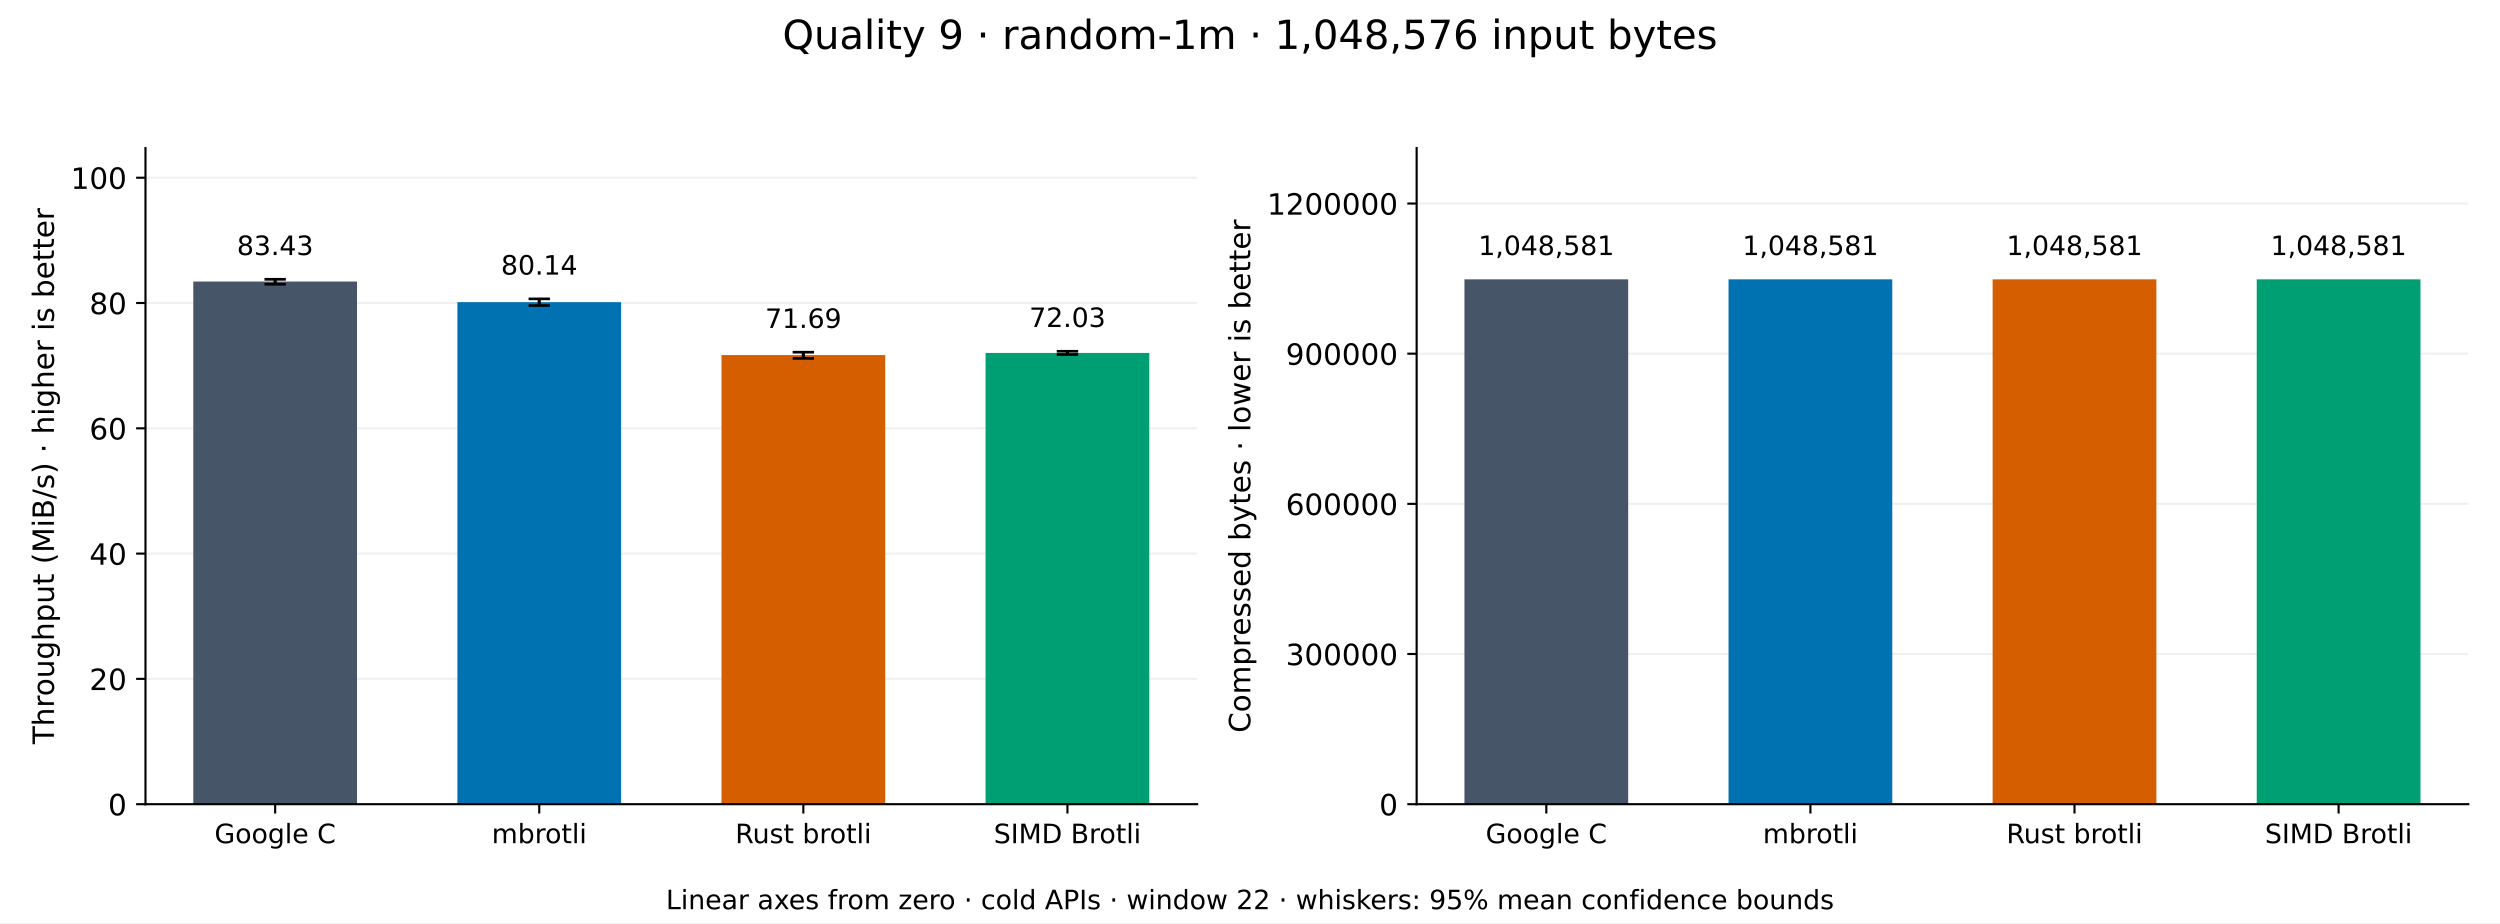
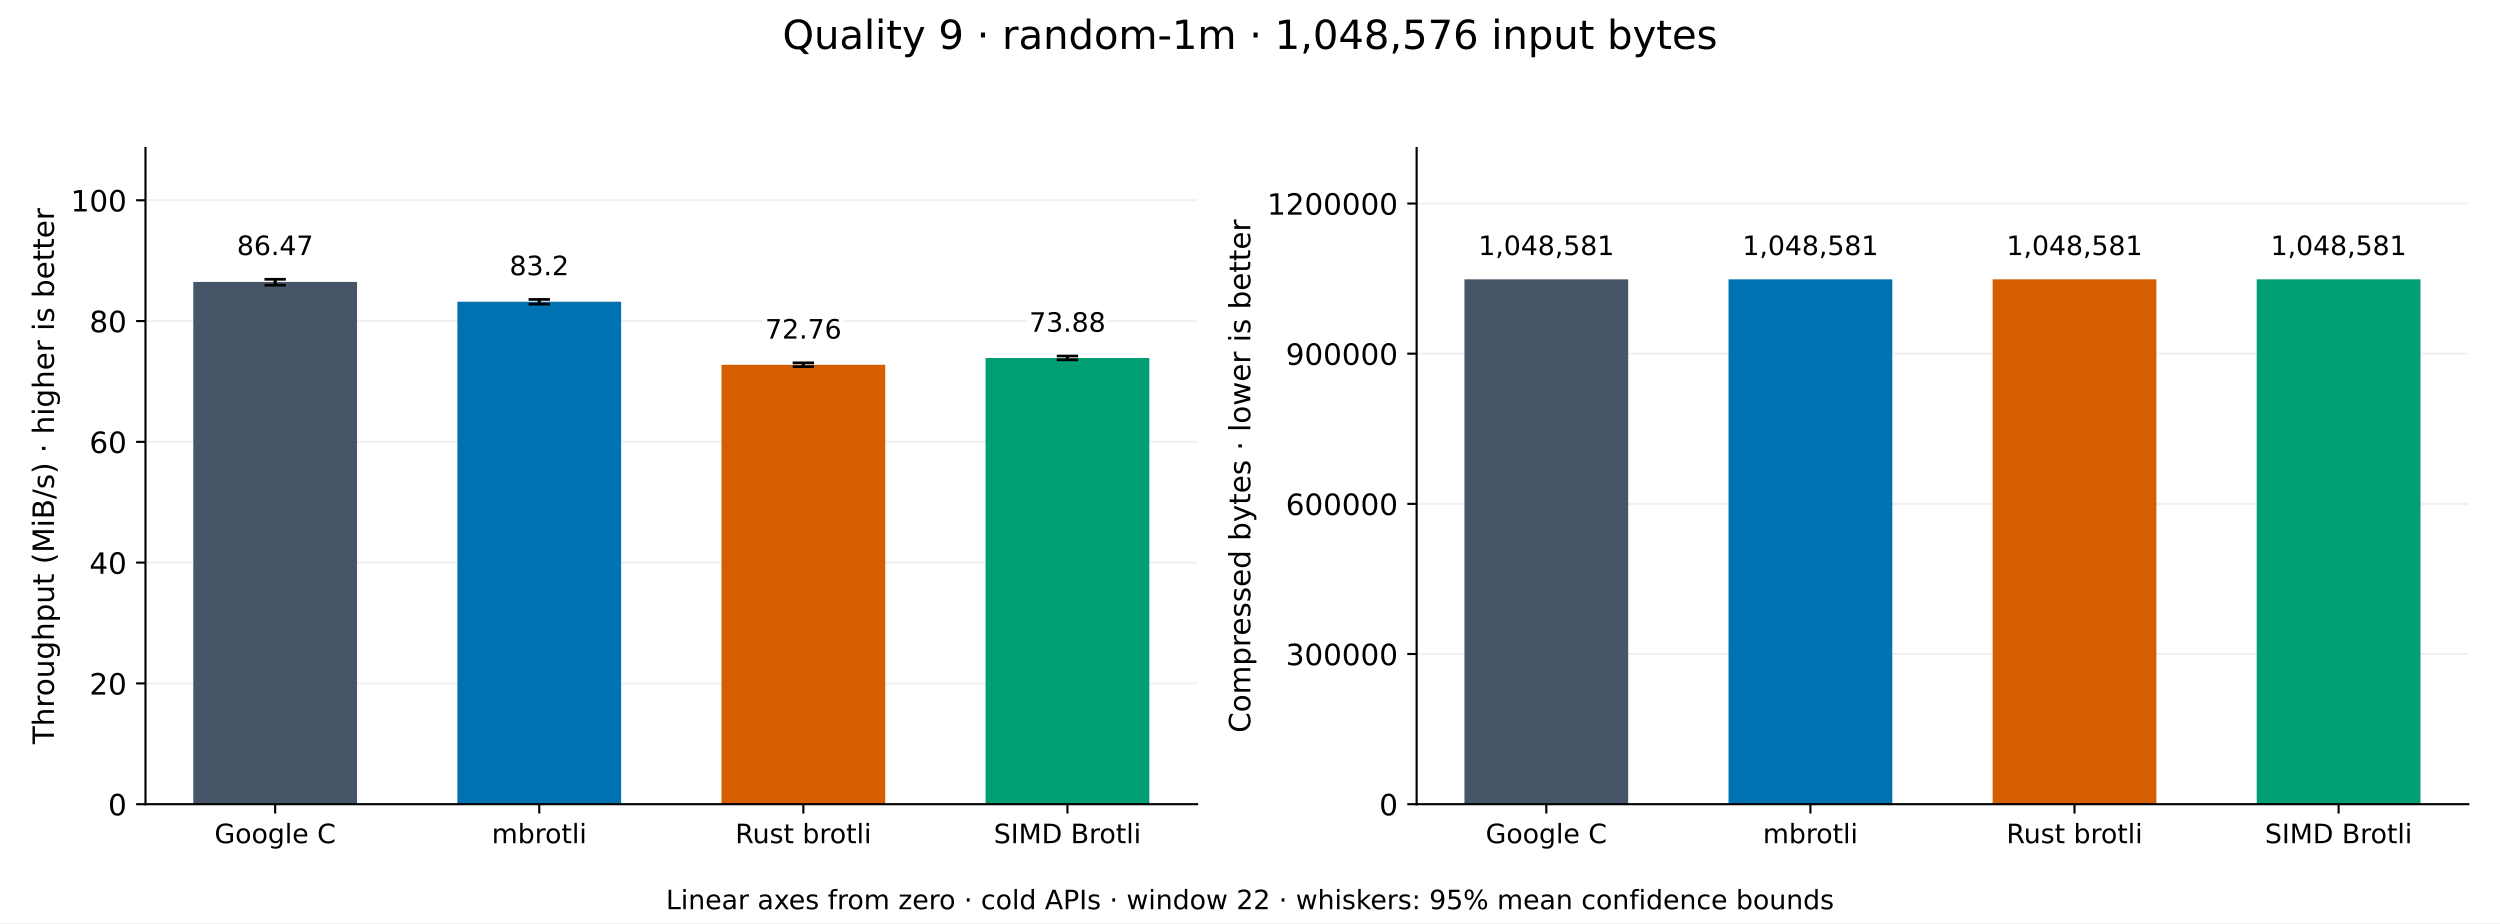
<svg xmlns="http://www.w3.org/2000/svg" xmlns:xlink="http://www.w3.org/1999/xlink" width="936pt" height="345.6pt" viewBox="0 0 936 345.6" version="1.1">
  <defs>
    <style type="text/css">*{stroke-linejoin: round; stroke-linecap: butt}</style>
  </defs>
  <g id="figure_1">
    <g id="patch_1">
      <path d="M 0 345.6 L 936 345.6 L 936 0 L 0 0 z " style="fill: #ffffff" />
    </g>
    <g id="axes_1">
      <g id="patch_2">
        <path d="M 54.47 301.088 L 448.2 301.088 L 448.2 55.44 L 54.47 55.44 z " style="fill: #ffffff" />
      </g>
      <g id="matplotlib.axis_1">
        <g id="xtick_1">
          <g id="line2d_1">
            <defs>
              <path id="m3d63aaa0ea" d="M 0 0 L 0 3.5 " style="stroke: #000000; stroke-width: 0.8" />
            </defs>
            <g>
              <use xlink:href="#m3d63aaa0ea" x="103.019" y="301.088" style="stroke: #000000; stroke-width: 0.8" />
            </g>
          </g>
          <g id="text_1">
            <text style="font-size: 10px; font-family: 'DejaVu Sans', 'Bitstream Vera Sans', 'Computer Modern Sans Serif', 'Lucida Grande', 'Verdana', 'Geneva', 'Lucid', 'Arial', 'Helvetica', 'Avant Garde', sans-serif; text-anchor: middle" x="103.019" y="315.686" transform="rotate(-0 103.0188 315.6864)">Google C</text>
          </g>
        </g>
        <g id="xtick_2">
          <g id="line2d_2">
            <g>
              <use xlink:href="#m3d63aaa0ea" x="201.896" y="301.088" style="stroke: #000000; stroke-width: 0.8" />
            </g>
          </g>
          <g id="text_2">
            <text style="font-size: 10px; font-family: 'DejaVu Sans', 'Bitstream Vera Sans', 'Computer Modern Sans Serif', 'Lucida Grande', 'Verdana', 'Geneva', 'Lucid', 'Arial', 'Helvetica', 'Avant Garde', sans-serif; text-anchor: middle" x="201.896" y="315.686" transform="rotate(-0 201.8963 315.6864)">mbrotli</text>
          </g>
        </g>
        <g id="xtick_3">
          <g id="line2d_3">
            <g>
              <use xlink:href="#m3d63aaa0ea" x="300.774" y="301.088" style="stroke: #000000; stroke-width: 0.8" />
            </g>
          </g>
          <g id="text_3">
            <text style="font-size: 10px; font-family: 'DejaVu Sans', 'Bitstream Vera Sans', 'Computer Modern Sans Serif', 'Lucida Grande', 'Verdana', 'Geneva', 'Lucid', 'Arial', 'Helvetica', 'Avant Garde', sans-serif; text-anchor: middle" x="300.774" y="315.686" transform="rotate(-0 300.7737 315.6864)">Rust brotli</text>
          </g>
        </g>
        <g id="xtick_4">
          <g id="line2d_4">
            <g>
              <use xlink:href="#m3d63aaa0ea" x="399.651" y="301.088" style="stroke: #000000; stroke-width: 0.8" />
            </g>
          </g>
          <g id="text_4">
            <text style="font-size: 10px; font-family: 'DejaVu Sans', 'Bitstream Vera Sans', 'Computer Modern Sans Serif', 'Lucida Grande', 'Verdana', 'Geneva', 'Lucid', 'Arial', 'Helvetica', 'Avant Garde', sans-serif; text-anchor: middle" x="399.651" y="315.686" transform="rotate(-0 399.6512 315.6864)">SIMD Brotli</text>
          </g>
        </g>
      </g>
      <g id="matplotlib.axis_2">
        <g id="ytick_1">
          <g id="line2d_5">
            <path d="M 54.47 301.088 L 448.2 301.088 " clip-path="url(#p136f8b3944)" style="fill: none; stroke: #b0b0b0; stroke-opacity: 0.18; stroke-width: 0.8; stroke-linecap: square" />
          </g>
          <g id="line2d_6">
            <defs>
              <path id="mb6c034703b" d="M 0 0 L -3.5 0 " style="stroke: #000000; stroke-width: 0.8" />
            </defs>
            <g>
              <use xlink:href="#mb6c034703b" x="54.47" y="301.088" style="stroke: #000000; stroke-width: 0.8" />
            </g>
          </g>
          <g id="text_5">
            <text style="font-size: 11px; font-family: 'DejaVu Sans', 'Bitstream Vera Sans', 'Computer Modern Sans Serif', 'Lucida Grande', 'Verdana', 'Geneva', 'Lucid', 'Arial', 'Helvetica', 'Avant Garde', sans-serif; text-anchor: end" x="47.47" y="305.267" transform="rotate(-0 47.47 305.2671)">0</text>
          </g>
        </g>
        <g id="ytick_2">
          <g id="line2d_7">
-             <path d="M 54.47 254.178 L 448.2 254.178 " clip-path="url(#p136f8b3944)" style="fill: none; stroke: #b0b0b0; stroke-opacity: 0.18; stroke-width: 0.8; stroke-linecap: square" />
+             <path d="M 54.47 255.867 L 448.2 255.867 " clip-path="url(#p136f8b3944)" style="fill: none; stroke: #b0b0b0; stroke-opacity: 0.18; stroke-width: 0.8; stroke-linecap: square" />
          </g>
          <g id="line2d_8">
            <g>
-               <use xlink:href="#mb6c034703b" x="54.47" y="254.178" style="stroke: #000000; stroke-width: 0.8" />
+               <use xlink:href="#mb6c034703b" x="54.47" y="255.867" style="stroke: #000000; stroke-width: 0.8" />
            </g>
          </g>
          <g id="text_6">
-             <text style="font-size: 11px; font-family: 'DejaVu Sans', 'Bitstream Vera Sans', 'Computer Modern Sans Serif', 'Lucida Grande', 'Verdana', 'Geneva', 'Lucid', 'Arial', 'Helvetica', 'Avant Garde', sans-serif; text-anchor: end" x="47.47" y="258.357" transform="rotate(-0 47.47 258.3567)">20</text>
+             <text style="font-size: 11px; font-family: 'DejaVu Sans', 'Bitstream Vera Sans', 'Computer Modern Sans Serif', 'Lucida Grande', 'Verdana', 'Geneva', 'Lucid', 'Arial', 'Helvetica', 'Avant Garde', sans-serif; text-anchor: end" x="47.47" y="260.046" transform="rotate(-0 47.47 260.0464)">20</text>
          </g>
        </g>
        <g id="ytick_3">
          <g id="line2d_9">
-             <path d="M 54.47 207.267 L 448.2 207.267 " clip-path="url(#p136f8b3944)" style="fill: none; stroke: #b0b0b0; stroke-opacity: 0.18; stroke-width: 0.8; stroke-linecap: square" />
+             <path d="M 54.47 210.646 L 448.2 210.646 " clip-path="url(#p136f8b3944)" style="fill: none; stroke: #b0b0b0; stroke-opacity: 0.18; stroke-width: 0.8; stroke-linecap: square" />
          </g>
          <g id="line2d_10">
            <g>
-               <use xlink:href="#mb6c034703b" x="54.47" y="207.267" style="stroke: #000000; stroke-width: 0.8" />
+               <use xlink:href="#mb6c034703b" x="54.47" y="210.646" style="stroke: #000000; stroke-width: 0.8" />
            </g>
          </g>
          <g id="text_7">
-             <text style="font-size: 11px; font-family: 'DejaVu Sans', 'Bitstream Vera Sans', 'Computer Modern Sans Serif', 'Lucida Grande', 'Verdana', 'Geneva', 'Lucid', 'Arial', 'Helvetica', 'Avant Garde', sans-serif; text-anchor: end" x="47.47" y="211.446" transform="rotate(-0 47.47 211.4463)">40</text>
+             <text style="font-size: 11px; font-family: 'DejaVu Sans', 'Bitstream Vera Sans', 'Computer Modern Sans Serif', 'Lucida Grande', 'Verdana', 'Geneva', 'Lucid', 'Arial', 'Helvetica', 'Avant Garde', sans-serif; text-anchor: end" x="47.47" y="214.826" transform="rotate(-0 47.47 214.8256)">40</text>
          </g>
        </g>
        <g id="ytick_4">
          <g id="line2d_11">
-             <path d="M 54.47 160.357 L 448.2 160.357 " clip-path="url(#p136f8b3944)" style="fill: none; stroke: #b0b0b0; stroke-opacity: 0.18; stroke-width: 0.8; stroke-linecap: square" />
+             <path d="M 54.47 165.426 L 448.2 165.426 " clip-path="url(#p136f8b3944)" style="fill: none; stroke: #b0b0b0; stroke-opacity: 0.18; stroke-width: 0.8; stroke-linecap: square" />
          </g>
          <g id="line2d_12">
            <g>
-               <use xlink:href="#mb6c034703b" x="54.47" y="160.357" style="stroke: #000000; stroke-width: 0.8" />
+               <use xlink:href="#mb6c034703b" x="54.47" y="165.426" style="stroke: #000000; stroke-width: 0.8" />
            </g>
          </g>
          <g id="text_8">
-             <text style="font-size: 11px; font-family: 'DejaVu Sans', 'Bitstream Vera Sans', 'Computer Modern Sans Serif', 'Lucida Grande', 'Verdana', 'Geneva', 'Lucid', 'Arial', 'Helvetica', 'Avant Garde', sans-serif; text-anchor: end" x="47.47" y="164.536" transform="rotate(-0 47.47 164.5359)">60</text>
+             <text style="font-size: 11px; font-family: 'DejaVu Sans', 'Bitstream Vera Sans', 'Computer Modern Sans Serif', 'Lucida Grande', 'Verdana', 'Geneva', 'Lucid', 'Arial', 'Helvetica', 'Avant Garde', sans-serif; text-anchor: end" x="47.47" y="169.605" transform="rotate(-0 47.47 169.6048)">60</text>
          </g>
        </g>
        <g id="ytick_5">
          <g id="line2d_13">
-             <path d="M 54.47 113.446 L 448.2 113.446 " clip-path="url(#p136f8b3944)" style="fill: none; stroke: #b0b0b0; stroke-opacity: 0.18; stroke-width: 0.8; stroke-linecap: square" />
+             <path d="M 54.47 120.205 L 448.2 120.205 " clip-path="url(#p136f8b3944)" style="fill: none; stroke: #b0b0b0; stroke-opacity: 0.18; stroke-width: 0.8; stroke-linecap: square" />
          </g>
          <g id="line2d_14">
            <g>
-               <use xlink:href="#mb6c034703b" x="54.47" y="113.446" style="stroke: #000000; stroke-width: 0.8" />
+               <use xlink:href="#mb6c034703b" x="54.47" y="120.205" style="stroke: #000000; stroke-width: 0.8" />
            </g>
          </g>
          <g id="text_9">
-             <text style="font-size: 11px; font-family: 'DejaVu Sans', 'Bitstream Vera Sans', 'Computer Modern Sans Serif', 'Lucida Grande', 'Verdana', 'Geneva', 'Lucid', 'Arial', 'Helvetica', 'Avant Garde', sans-serif; text-anchor: end" x="47.47" y="117.625" transform="rotate(-0 47.47 117.6255)">80</text>
+             <text style="font-size: 11px; font-family: 'DejaVu Sans', 'Bitstream Vera Sans', 'Computer Modern Sans Serif', 'Lucida Grande', 'Verdana', 'Geneva', 'Lucid', 'Arial', 'Helvetica', 'Avant Garde', sans-serif; text-anchor: end" x="47.47" y="124.384" transform="rotate(-0 47.47 124.384)">80</text>
          </g>
        </g>
        <g id="ytick_6">
          <g id="line2d_15">
-             <path d="M 54.47 66.536 L 448.2 66.536 " clip-path="url(#p136f8b3944)" style="fill: none; stroke: #b0b0b0; stroke-opacity: 0.18; stroke-width: 0.8; stroke-linecap: square" />
+             <path d="M 54.47 74.984 L 448.2 74.984 " clip-path="url(#p136f8b3944)" style="fill: none; stroke: #b0b0b0; stroke-opacity: 0.18; stroke-width: 0.8; stroke-linecap: square" />
          </g>
          <g id="line2d_16">
            <g>
-               <use xlink:href="#mb6c034703b" x="54.47" y="66.536" style="stroke: #000000; stroke-width: 0.8" />
+               <use xlink:href="#mb6c034703b" x="54.47" y="74.984" style="stroke: #000000; stroke-width: 0.8" />
            </g>
          </g>
          <g id="text_10">
-             <text style="font-size: 11px; font-family: 'DejaVu Sans', 'Bitstream Vera Sans', 'Computer Modern Sans Serif', 'Lucida Grande', 'Verdana', 'Geneva', 'Lucid', 'Arial', 'Helvetica', 'Avant Garde', sans-serif; text-anchor: end" x="47.47" y="70.715" transform="rotate(-0 47.47 70.71507)">100</text>
+             <text style="font-size: 11px; font-family: 'DejaVu Sans', 'Bitstream Vera Sans', 'Computer Modern Sans Serif', 'Lucida Grande', 'Verdana', 'Geneva', 'Lucid', 'Arial', 'Helvetica', 'Avant Garde', sans-serif; text-anchor: end" x="47.47" y="79.163" transform="rotate(-0 47.47 79.16321)">100</text>
          </g>
        </g>
        <g id="text_11">
          <text style="font-size: 11px; font-family: 'DejaVu Sans', 'Bitstream Vera Sans', 'Computer Modern Sans Serif', 'Lucida Grande', 'Verdana', 'Geneva', 'Lucid', 'Arial', 'Helvetica', 'Avant Garde', sans-serif; text-anchor: middle" x="20.186" y="178.264" transform="rotate(-90 20.18609 178.264)">Throughput (MiB/s) · higher is better</text>
        </g>
      </g>
      <g id="patch_3">
-         <path d="M 72.367 301.088 L 133.671 301.088 L 133.671 105.404 L 72.367 105.404 z " clip-path="url(#p136f8b3944)" style="fill: #475569" />
+         <path d="M 72.367 301.088 L 133.671 301.088 L 133.671 105.565 L 72.367 105.565 z " clip-path="url(#p136f8b3944)" style="fill: #475569" />
      </g>
      <g id="patch_4">
-         <path d="M 171.244 301.088 L 232.548 301.088 L 232.548 113.109 L 171.244 113.109 z " clip-path="url(#p136f8b3944)" style="fill: #0072b2" />
+         <path d="M 171.244 301.088 L 232.548 301.088 L 232.548 112.974 L 171.244 112.974 z " clip-path="url(#p136f8b3944)" style="fill: #0072b2" />
      </g>
      <g id="patch_5">
-         <path d="M 270.122 301.088 L 331.426 301.088 L 331.426 132.932 L 270.122 132.932 z " clip-path="url(#p136f8b3944)" style="fill: #d55e00" />
+         <path d="M 270.122 301.088 L 331.426 301.088 L 331.426 136.569 L 270.122 136.569 z " clip-path="url(#p136f8b3944)" style="fill: #d55e00" />
      </g>
      <g id="patch_6">
-         <path d="M 368.999 301.088 L 430.303 301.088 L 430.303 132.148 L 368.999 132.148 z " clip-path="url(#p136f8b3944)" style="fill: #009e73" />
+         <path d="M 368.999 301.088 L 430.303 301.088 L 430.303 134.043 L 368.999 134.043 z " clip-path="url(#p136f8b3944)" style="fill: #009e73" />
      </g>
      <g id="LineCollection_1">
-         <path d="M 103.019 106.434 L 103.019 104.57 " clip-path="url(#p136f8b3944)" style="fill: none; stroke: #000000; stroke-width: 1.2" />
-         <path d="M 201.896 114.403 L 201.896 111.889 " clip-path="url(#p136f8b3944)" style="fill: none; stroke: #000000; stroke-width: 1.2" />
-         <path d="M 300.774 134.187 L 300.774 131.86 " clip-path="url(#p136f8b3944)" style="fill: none; stroke: #000000; stroke-width: 1.2" />
-         <path d="M 399.651 132.742 L 399.651 131.51 " clip-path="url(#p136f8b3944)" style="fill: none; stroke: #000000; stroke-width: 1.2" />
+         <path d="M 103.019 106.775 L 103.019 104.57 " clip-path="url(#p136f8b3944)" style="fill: none; stroke: #000000; stroke-width: 1.2" />
+         <path d="M 201.896 113.865 L 201.896 112.108 " clip-path="url(#p136f8b3944)" style="fill: none; stroke: #000000; stroke-width: 1.2" />
+         <path d="M 300.774 137.283 L 300.774 135.844 " clip-path="url(#p136f8b3944)" style="fill: none; stroke: #000000; stroke-width: 1.2" />
+         <path d="M 399.651 134.731 L 399.651 133.283 " clip-path="url(#p136f8b3944)" style="fill: none; stroke: #000000; stroke-width: 1.2" />
      </g>
      <g id="line2d_17">
        <defs>
          <path id="ma4d3aa00d3" d="M 4 0 L -4 -0 " style="stroke: #000000" />
        </defs>
        <g clip-path="url(#p136f8b3944)">
-           <use xlink:href="#ma4d3aa00d3" x="103.019" y="106.434" style="fill: #1f77b4; stroke: #000000" />
-           <use xlink:href="#ma4d3aa00d3" x="201.896" y="114.403" style="fill: #1f77b4; stroke: #000000" />
-           <use xlink:href="#ma4d3aa00d3" x="300.774" y="134.187" style="fill: #1f77b4; stroke: #000000" />
-           <use xlink:href="#ma4d3aa00d3" x="399.651" y="132.742" style="fill: #1f77b4; stroke: #000000" />
+           <use xlink:href="#ma4d3aa00d3" x="103.019" y="106.775" style="fill: #1f77b4; stroke: #000000" />
+           <use xlink:href="#ma4d3aa00d3" x="201.896" y="113.865" style="fill: #1f77b4; stroke: #000000" />
+           <use xlink:href="#ma4d3aa00d3" x="300.774" y="137.283" style="fill: #1f77b4; stroke: #000000" />
+           <use xlink:href="#ma4d3aa00d3" x="399.651" y="134.731" style="fill: #1f77b4; stroke: #000000" />
        </g>
      </g>
      <g id="line2d_18">
        <g clip-path="url(#p136f8b3944)">
          <use xlink:href="#ma4d3aa00d3" x="103.019" y="104.57" style="fill: #1f77b4; stroke: #000000" />
-           <use xlink:href="#ma4d3aa00d3" x="201.896" y="111.889" style="fill: #1f77b4; stroke: #000000" />
-           <use xlink:href="#ma4d3aa00d3" x="300.774" y="131.86" style="fill: #1f77b4; stroke: #000000" />
-           <use xlink:href="#ma4d3aa00d3" x="399.651" y="131.51" style="fill: #1f77b4; stroke: #000000" />
+           <use xlink:href="#ma4d3aa00d3" x="201.896" y="112.108" style="fill: #1f77b4; stroke: #000000" />
+           <use xlink:href="#ma4d3aa00d3" x="300.774" y="135.844" style="fill: #1f77b4; stroke: #000000" />
+           <use xlink:href="#ma4d3aa00d3" x="399.651" y="133.283" style="fill: #1f77b4; stroke: #000000" />
        </g>
      </g>
      <g id="patch_7">
        <path d="M 54.47 301.088 L 54.47 55.44 " style="fill: none; stroke: #000000; stroke-width: 0.8; stroke-linejoin: miter; stroke-linecap: square" />
      </g>
      <g id="patch_8">
        <path d="M 54.47 301.088 L 448.2 301.088 " style="fill: none; stroke: #000000; stroke-width: 0.8; stroke-linejoin: miter; stroke-linecap: square" />
      </g>
      <g id="text_12">
        <g id="patch_9">
          <path d="M 87.705 98.57 L 118.333 98.57 L 118.333 86.891 L 87.705 86.891 z " style="fill: #ffffff; opacity: 0.9" />
        </g>
-         <text style="font-size: 10px; font-family: 'DejaVu Sans', 'Bitstream Vera Sans', 'Computer Modern Sans Serif', 'Lucida Grande', 'Verdana', 'Geneva', 'Lucid', 'Arial', 'Helvetica', 'Avant Garde', sans-serif; text-anchor: middle" x="103.019" y="95.49" transform="rotate(-0 103.0188 95.48991)">83.43</text>
+         <text style="font-size: 10px; font-family: 'DejaVu Sans', 'Bitstream Vera Sans', 'Computer Modern Sans Serif', 'Lucida Grande', 'Verdana', 'Geneva', 'Lucid', 'Arial', 'Helvetica', 'Avant Garde', sans-serif; text-anchor: middle" x="103.019" y="95.49" transform="rotate(-0 103.0188 95.48991)">86.47</text>
      </g>
      <g id="text_13">
        <g id="patch_10">
-           <path d="M 186.582 105.889 L 217.21 105.889 L 217.21 94.211 L 186.582 94.211 z " style="fill: #ffffff; opacity: 0.9" />
-         </g>
-         <text style="font-size: 10px; font-family: 'DejaVu Sans', 'Bitstream Vera Sans', 'Computer Modern Sans Serif', 'Lucida Grande', 'Verdana', 'Geneva', 'Lucid', 'Arial', 'Helvetica', 'Avant Garde', sans-serif; text-anchor: middle" x="201.896" y="102.81" transform="rotate(-0 201.8963 102.8097)">80.14</text>
+           <path d="M 189.763 106.108 L 214.029 106.108 L 214.029 94.43 L 189.763 94.43 z " style="fill: #ffffff; opacity: 0.9" />
+         </g>
+         <text style="font-size: 10px; font-family: 'DejaVu Sans', 'Bitstream Vera Sans', 'Computer Modern Sans Serif', 'Lucida Grande', 'Verdana', 'Geneva', 'Lucid', 'Arial', 'Helvetica', 'Avant Garde', sans-serif; text-anchor: middle" x="201.896" y="103.029" transform="rotate(-0 201.8963 103.0287)">83.2</text>
      </g>
      <g id="text_14">
        <g id="patch_11">
-           <path d="M 285.46 125.86 L 316.088 125.86 L 316.088 114.182 L 285.46 114.182 z " style="fill: #ffffff; opacity: 0.9" />
-         </g>
-         <text style="font-size: 10px; font-family: 'DejaVu Sans', 'Bitstream Vera Sans', 'Computer Modern Sans Serif', 'Lucida Grande', 'Verdana', 'Geneva', 'Lucid', 'Arial', 'Helvetica', 'Avant Garde', sans-serif; text-anchor: middle" x="300.774" y="122.781" transform="rotate(-0 300.7737 122.7806)">71.69</text>
+           <path d="M 285.46 129.844 L 316.088 129.844 L 316.088 118.165 L 285.46 118.165 z " style="fill: #ffffff; opacity: 0.9" />
+         </g>
+         <text style="font-size: 10px; font-family: 'DejaVu Sans', 'Bitstream Vera Sans', 'Computer Modern Sans Serif', 'Lucida Grande', 'Verdana', 'Geneva', 'Lucid', 'Arial', 'Helvetica', 'Avant Garde', sans-serif; text-anchor: middle" x="300.774" y="126.764" transform="rotate(-0 300.7737 126.7639)">72.76</text>
      </g>
      <g id="text_15">
        <g id="patch_12">
-           <path d="M 384.337 125.51 L 414.965 125.51 L 414.965 113.832 L 384.337 113.832 z " style="fill: #ffffff; opacity: 0.9" />
-         </g>
-         <text style="font-size: 10px; font-family: 'DejaVu Sans', 'Bitstream Vera Sans', 'Computer Modern Sans Serif', 'Lucida Grande', 'Verdana', 'Geneva', 'Lucid', 'Arial', 'Helvetica', 'Avant Garde', sans-serif; text-anchor: middle" x="399.651" y="122.431" transform="rotate(-0 399.6512 122.4306)">72.03</text>
+           <path d="M 384.337 127.283 L 414.965 127.283 L 414.965 115.605 L 384.337 115.605 z " style="fill: #ffffff; opacity: 0.9" />
+         </g>
+         <text style="font-size: 10px; font-family: 'DejaVu Sans', 'Bitstream Vera Sans', 'Computer Modern Sans Serif', 'Lucida Grande', 'Verdana', 'Geneva', 'Lucid', 'Arial', 'Helvetica', 'Avant Garde', sans-serif; text-anchor: middle" x="399.651" y="124.203" transform="rotate(-0 399.6512 124.2034)">73.88</text>
      </g>
    </g>
    <g id="axes_2">
      <g id="patch_13">
        <path d="M 530.39 301.088 L 924.12 301.088 L 924.12 55.44 L 530.39 55.44 z " style="fill: #ffffff" />
      </g>
      <g id="matplotlib.axis_3">
        <g id="xtick_5">
          <g id="line2d_19">
            <g>
              <use xlink:href="#m3d63aaa0ea" x="578.939" y="301.088" style="stroke: #000000; stroke-width: 0.8" />
            </g>
          </g>
          <g id="text_16">
            <text style="font-size: 10px; font-family: 'DejaVu Sans', 'Bitstream Vera Sans', 'Computer Modern Sans Serif', 'Lucida Grande', 'Verdana', 'Geneva', 'Lucid', 'Arial', 'Helvetica', 'Avant Garde', sans-serif; text-anchor: middle" x="578.939" y="315.686" transform="rotate(-0 578.9388 315.6864)">Google C</text>
          </g>
        </g>
        <g id="xtick_6">
          <g id="line2d_20">
            <g>
              <use xlink:href="#m3d63aaa0ea" x="677.816" y="301.088" style="stroke: #000000; stroke-width: 0.8" />
            </g>
          </g>
          <g id="text_17">
            <text style="font-size: 10px; font-family: 'DejaVu Sans', 'Bitstream Vera Sans', 'Computer Modern Sans Serif', 'Lucida Grande', 'Verdana', 'Geneva', 'Lucid', 'Arial', 'Helvetica', 'Avant Garde', sans-serif; text-anchor: middle" x="677.816" y="315.686" transform="rotate(-0 677.8163 315.6864)">mbrotli</text>
          </g>
        </g>
        <g id="xtick_7">
          <g id="line2d_21">
            <g>
              <use xlink:href="#m3d63aaa0ea" x="776.694" y="301.088" style="stroke: #000000; stroke-width: 0.8" />
            </g>
          </g>
          <g id="text_18">
            <text style="font-size: 10px; font-family: 'DejaVu Sans', 'Bitstream Vera Sans', 'Computer Modern Sans Serif', 'Lucida Grande', 'Verdana', 'Geneva', 'Lucid', 'Arial', 'Helvetica', 'Avant Garde', sans-serif; text-anchor: middle" x="776.694" y="315.686" transform="rotate(-0 776.6937 315.6864)">Rust brotli</text>
          </g>
        </g>
        <g id="xtick_8">
          <g id="line2d_22">
            <g>
              <use xlink:href="#m3d63aaa0ea" x="875.571" y="301.088" style="stroke: #000000; stroke-width: 0.8" />
            </g>
          </g>
          <g id="text_19">
            <text style="font-size: 10px; font-family: 'DejaVu Sans', 'Bitstream Vera Sans', 'Computer Modern Sans Serif', 'Lucida Grande', 'Verdana', 'Geneva', 'Lucid', 'Arial', 'Helvetica', 'Avant Garde', sans-serif; text-anchor: middle" x="875.571" y="315.686" transform="rotate(-0 875.5712 315.6864)">SIMD Brotli</text>
          </g>
        </g>
      </g>
      <g id="matplotlib.axis_4">
        <g id="ytick_7">
          <g id="line2d_23">
            <path d="M 530.39 301.088 L 924.12 301.088 " clip-path="url(#pb9c698598e)" style="fill: none; stroke: #b0b0b0; stroke-opacity: 0.18; stroke-width: 0.8; stroke-linecap: square" />
          </g>
          <g id="line2d_24">
            <g>
              <use xlink:href="#mb6c034703b" x="530.39" y="301.088" style="stroke: #000000; stroke-width: 0.8" />
            </g>
          </g>
          <g id="text_20">
            <text style="font-size: 11px; font-family: 'DejaVu Sans', 'Bitstream Vera Sans', 'Computer Modern Sans Serif', 'Lucida Grande', 'Verdana', 'Geneva', 'Lucid', 'Arial', 'Helvetica', 'Avant Garde', sans-serif; text-anchor: end" x="523.39" y="305.267" transform="rotate(-0 523.39 305.2671)">0</text>
          </g>
        </g>
        <g id="ytick_8">
          <g id="line2d_25">
            <path d="M 530.39 244.864 L 924.12 244.864 " clip-path="url(#pb9c698598e)" style="fill: none; stroke: #b0b0b0; stroke-opacity: 0.18; stroke-width: 0.8; stroke-linecap: square" />
          </g>
          <g id="line2d_26">
            <g>
              <use xlink:href="#mb6c034703b" x="530.39" y="244.864" style="stroke: #000000; stroke-width: 0.8" />
            </g>
          </g>
          <g id="text_21">
            <text style="font-size: 11px; font-family: 'DejaVu Sans', 'Bitstream Vera Sans', 'Computer Modern Sans Serif', 'Lucida Grande', 'Verdana', 'Geneva', 'Lucid', 'Arial', 'Helvetica', 'Avant Garde', sans-serif; text-anchor: end" x="523.39" y="249.043" transform="rotate(-0 523.39 249.043)">300000</text>
          </g>
        </g>
        <g id="ytick_9">
          <g id="line2d_27">
            <path d="M 530.39 188.64 L 924.12 188.64 " clip-path="url(#pb9c698598e)" style="fill: none; stroke: #b0b0b0; stroke-opacity: 0.18; stroke-width: 0.8; stroke-linecap: square" />
          </g>
          <g id="line2d_28">
            <g>
              <use xlink:href="#mb6c034703b" x="530.39" y="188.64" style="stroke: #000000; stroke-width: 0.8" />
            </g>
          </g>
          <g id="text_22">
            <text style="font-size: 11px; font-family: 'DejaVu Sans', 'Bitstream Vera Sans', 'Computer Modern Sans Serif', 'Lucida Grande', 'Verdana', 'Geneva', 'Lucid', 'Arial', 'Helvetica', 'Avant Garde', sans-serif; text-anchor: end" x="523.39" y="192.819" transform="rotate(-0 523.39 192.8189)">600000</text>
          </g>
        </g>
        <g id="ytick_10">
          <g id="line2d_29">
            <path d="M 530.39 132.416 L 924.12 132.416 " clip-path="url(#pb9c698598e)" style="fill: none; stroke: #b0b0b0; stroke-opacity: 0.18; stroke-width: 0.8; stroke-linecap: square" />
          </g>
          <g id="line2d_30">
            <g>
              <use xlink:href="#mb6c034703b" x="530.39" y="132.416" style="stroke: #000000; stroke-width: 0.8" />
            </g>
          </g>
          <g id="text_23">
            <text style="font-size: 11px; font-family: 'DejaVu Sans', 'Bitstream Vera Sans', 'Computer Modern Sans Serif', 'Lucida Grande', 'Verdana', 'Geneva', 'Lucid', 'Arial', 'Helvetica', 'Avant Garde', sans-serif; text-anchor: end" x="523.39" y="136.595" transform="rotate(-0 523.39 136.5948)">900000</text>
          </g>
        </g>
        <g id="ytick_11">
          <g id="line2d_31">
            <path d="M 530.39 76.192 L 924.12 76.192 " clip-path="url(#pb9c698598e)" style="fill: none; stroke: #b0b0b0; stroke-opacity: 0.18; stroke-width: 0.8; stroke-linecap: square" />
          </g>
          <g id="line2d_32">
            <g>
              <use xlink:href="#mb6c034703b" x="530.39" y="76.192" style="stroke: #000000; stroke-width: 0.8" />
            </g>
          </g>
          <g id="text_24">
            <text style="font-size: 11px; font-family: 'DejaVu Sans', 'Bitstream Vera Sans', 'Computer Modern Sans Serif', 'Lucida Grande', 'Verdana', 'Geneva', 'Lucid', 'Arial', 'Helvetica', 'Avant Garde', sans-serif; text-anchor: end" x="523.39" y="80.371" transform="rotate(-0 523.39 80.37075)">1200000</text>
          </g>
        </g>
        <g id="text_25">
          <text style="font-size: 11px; font-family: 'DejaVu Sans', 'Bitstream Vera Sans', 'Computer Modern Sans Serif', 'Lucida Grande', 'Verdana', 'Geneva', 'Lucid', 'Arial', 'Helvetica', 'Avant Garde', sans-serif; text-anchor: middle" x="468.111" y="178.264" transform="rotate(-90 468.1111 178.264)">Compressed bytes · lower is better</text>
        </g>
      </g>
      <g id="patch_14">
        <path d="M 548.287 301.088 L 609.591 301.088 L 609.591 104.57 L 548.287 104.57 z " clip-path="url(#pb9c698598e)" style="fill: #475569" />
      </g>
      <g id="patch_15">
        <path d="M 647.164 301.088 L 708.468 301.088 L 708.468 104.57 L 647.164 104.57 z " clip-path="url(#pb9c698598e)" style="fill: #0072b2" />
      </g>
      <g id="patch_16">
        <path d="M 746.042 301.088 L 807.346 301.088 L 807.346 104.57 L 746.042 104.57 z " clip-path="url(#pb9c698598e)" style="fill: #d55e00" />
      </g>
      <g id="patch_17">
        <path d="M 844.919 301.088 L 906.223 301.088 L 906.223 104.57 L 844.919 104.57 z " clip-path="url(#pb9c698598e)" style="fill: #009e73" />
      </g>
      <g id="patch_18">
        <path d="M 530.39 301.088 L 530.39 55.44 " style="fill: none; stroke: #000000; stroke-width: 0.8; stroke-linejoin: miter; stroke-linecap: square" />
      </g>
      <g id="patch_19">
        <path d="M 530.39 301.088 L 924.12 301.088 " style="fill: none; stroke: #000000; stroke-width: 0.8; stroke-linejoin: miter; stroke-linecap: square" />
      </g>
      <g id="text_26">
        <g id="patch_20">
          <path d="M 552.492 98.57 L 605.386 98.57 L 605.386 86.891 L 552.492 86.891 z " style="fill: #ffffff; opacity: 0.9" />
        </g>
        <text style="font-size: 10px; font-family: 'DejaVu Sans', 'Bitstream Vera Sans', 'Computer Modern Sans Serif', 'Lucida Grande', 'Verdana', 'Geneva', 'Lucid', 'Arial', 'Helvetica', 'Avant Garde', sans-serif; text-anchor: middle" x="578.939" y="95.49" transform="rotate(-0 578.9388 95.48991)">1,048,581</text>
      </g>
      <g id="text_27">
        <g id="patch_21">
          <path d="M 651.369 98.57 L 704.263 98.57 L 704.263 86.891 L 651.369 86.891 z " style="fill: #ffffff; opacity: 0.9" />
        </g>
        <text style="font-size: 10px; font-family: 'DejaVu Sans', 'Bitstream Vera Sans', 'Computer Modern Sans Serif', 'Lucida Grande', 'Verdana', 'Geneva', 'Lucid', 'Arial', 'Helvetica', 'Avant Garde', sans-serif; text-anchor: middle" x="677.816" y="95.49" transform="rotate(-0 677.8163 95.48991)">1,048,581</text>
      </g>
      <g id="text_28">
        <g id="patch_22">
          <path d="M 750.247 98.57 L 803.141 98.57 L 803.141 86.891 L 750.247 86.891 z " style="fill: #ffffff; opacity: 0.9" />
        </g>
        <text style="font-size: 10px; font-family: 'DejaVu Sans', 'Bitstream Vera Sans', 'Computer Modern Sans Serif', 'Lucida Grande', 'Verdana', 'Geneva', 'Lucid', 'Arial', 'Helvetica', 'Avant Garde', sans-serif; text-anchor: middle" x="776.694" y="95.49" transform="rotate(-0 776.6937 95.48991)">1,048,581</text>
      </g>
      <g id="text_29">
        <g id="patch_23">
          <path d="M 849.124 98.57 L 902.018 98.57 L 902.018 86.891 L 849.124 86.891 z " style="fill: #ffffff; opacity: 0.9" />
        </g>
        <text style="font-size: 10px; font-family: 'DejaVu Sans', 'Bitstream Vera Sans', 'Computer Modern Sans Serif', 'Lucida Grande', 'Verdana', 'Geneva', 'Lucid', 'Arial', 'Helvetica', 'Avant Garde', sans-serif; text-anchor: middle" x="875.571" y="95.49" transform="rotate(-0 875.5712 95.48991)">1,048,581</text>
      </g>
    </g>
    <g id="text_30">
      <text style="font-size: 15px; font-family: 'DejaVu Sans', 'Bitstream Vera Sans', 'Computer Modern Sans Serif', 'Lucida Grande', 'Verdana', 'Geneva', 'Lucid', 'Arial', 'Helvetica', 'Avant Garde', sans-serif; text-anchor: middle" x="468" y="18.31" transform="rotate(-0 468 18.30966)">Quality 9 · random-1m · 1,048,576 input bytes</text>
    </g>
    <g id="text_31">
      <text style="font-size: 10px; font-family: 'DejaVu Sans', 'Bitstream Vera Sans', 'Computer Modern Sans Serif', 'Lucida Grande', 'Verdana', 'Geneva', 'Lucid', 'Arial', 'Helvetica', 'Avant Garde', sans-serif; text-anchor: middle" x="468" y="340.416" transform="rotate(-0 468 340.416)">Linear axes from zero · cold APIs · window 22 · whiskers: 95% mean confidence bounds</text>
    </g>
  </g>
  <defs>
    <clipPath id="p136f8b3944">
      <rect x="54.47" y="55.44" width="393.73" height="245.648" />
    </clipPath>
    <clipPath id="pb9c698598e">
      <rect x="530.39" y="55.44" width="393.73" height="245.648" />
    </clipPath>
  </defs>
</svg>
